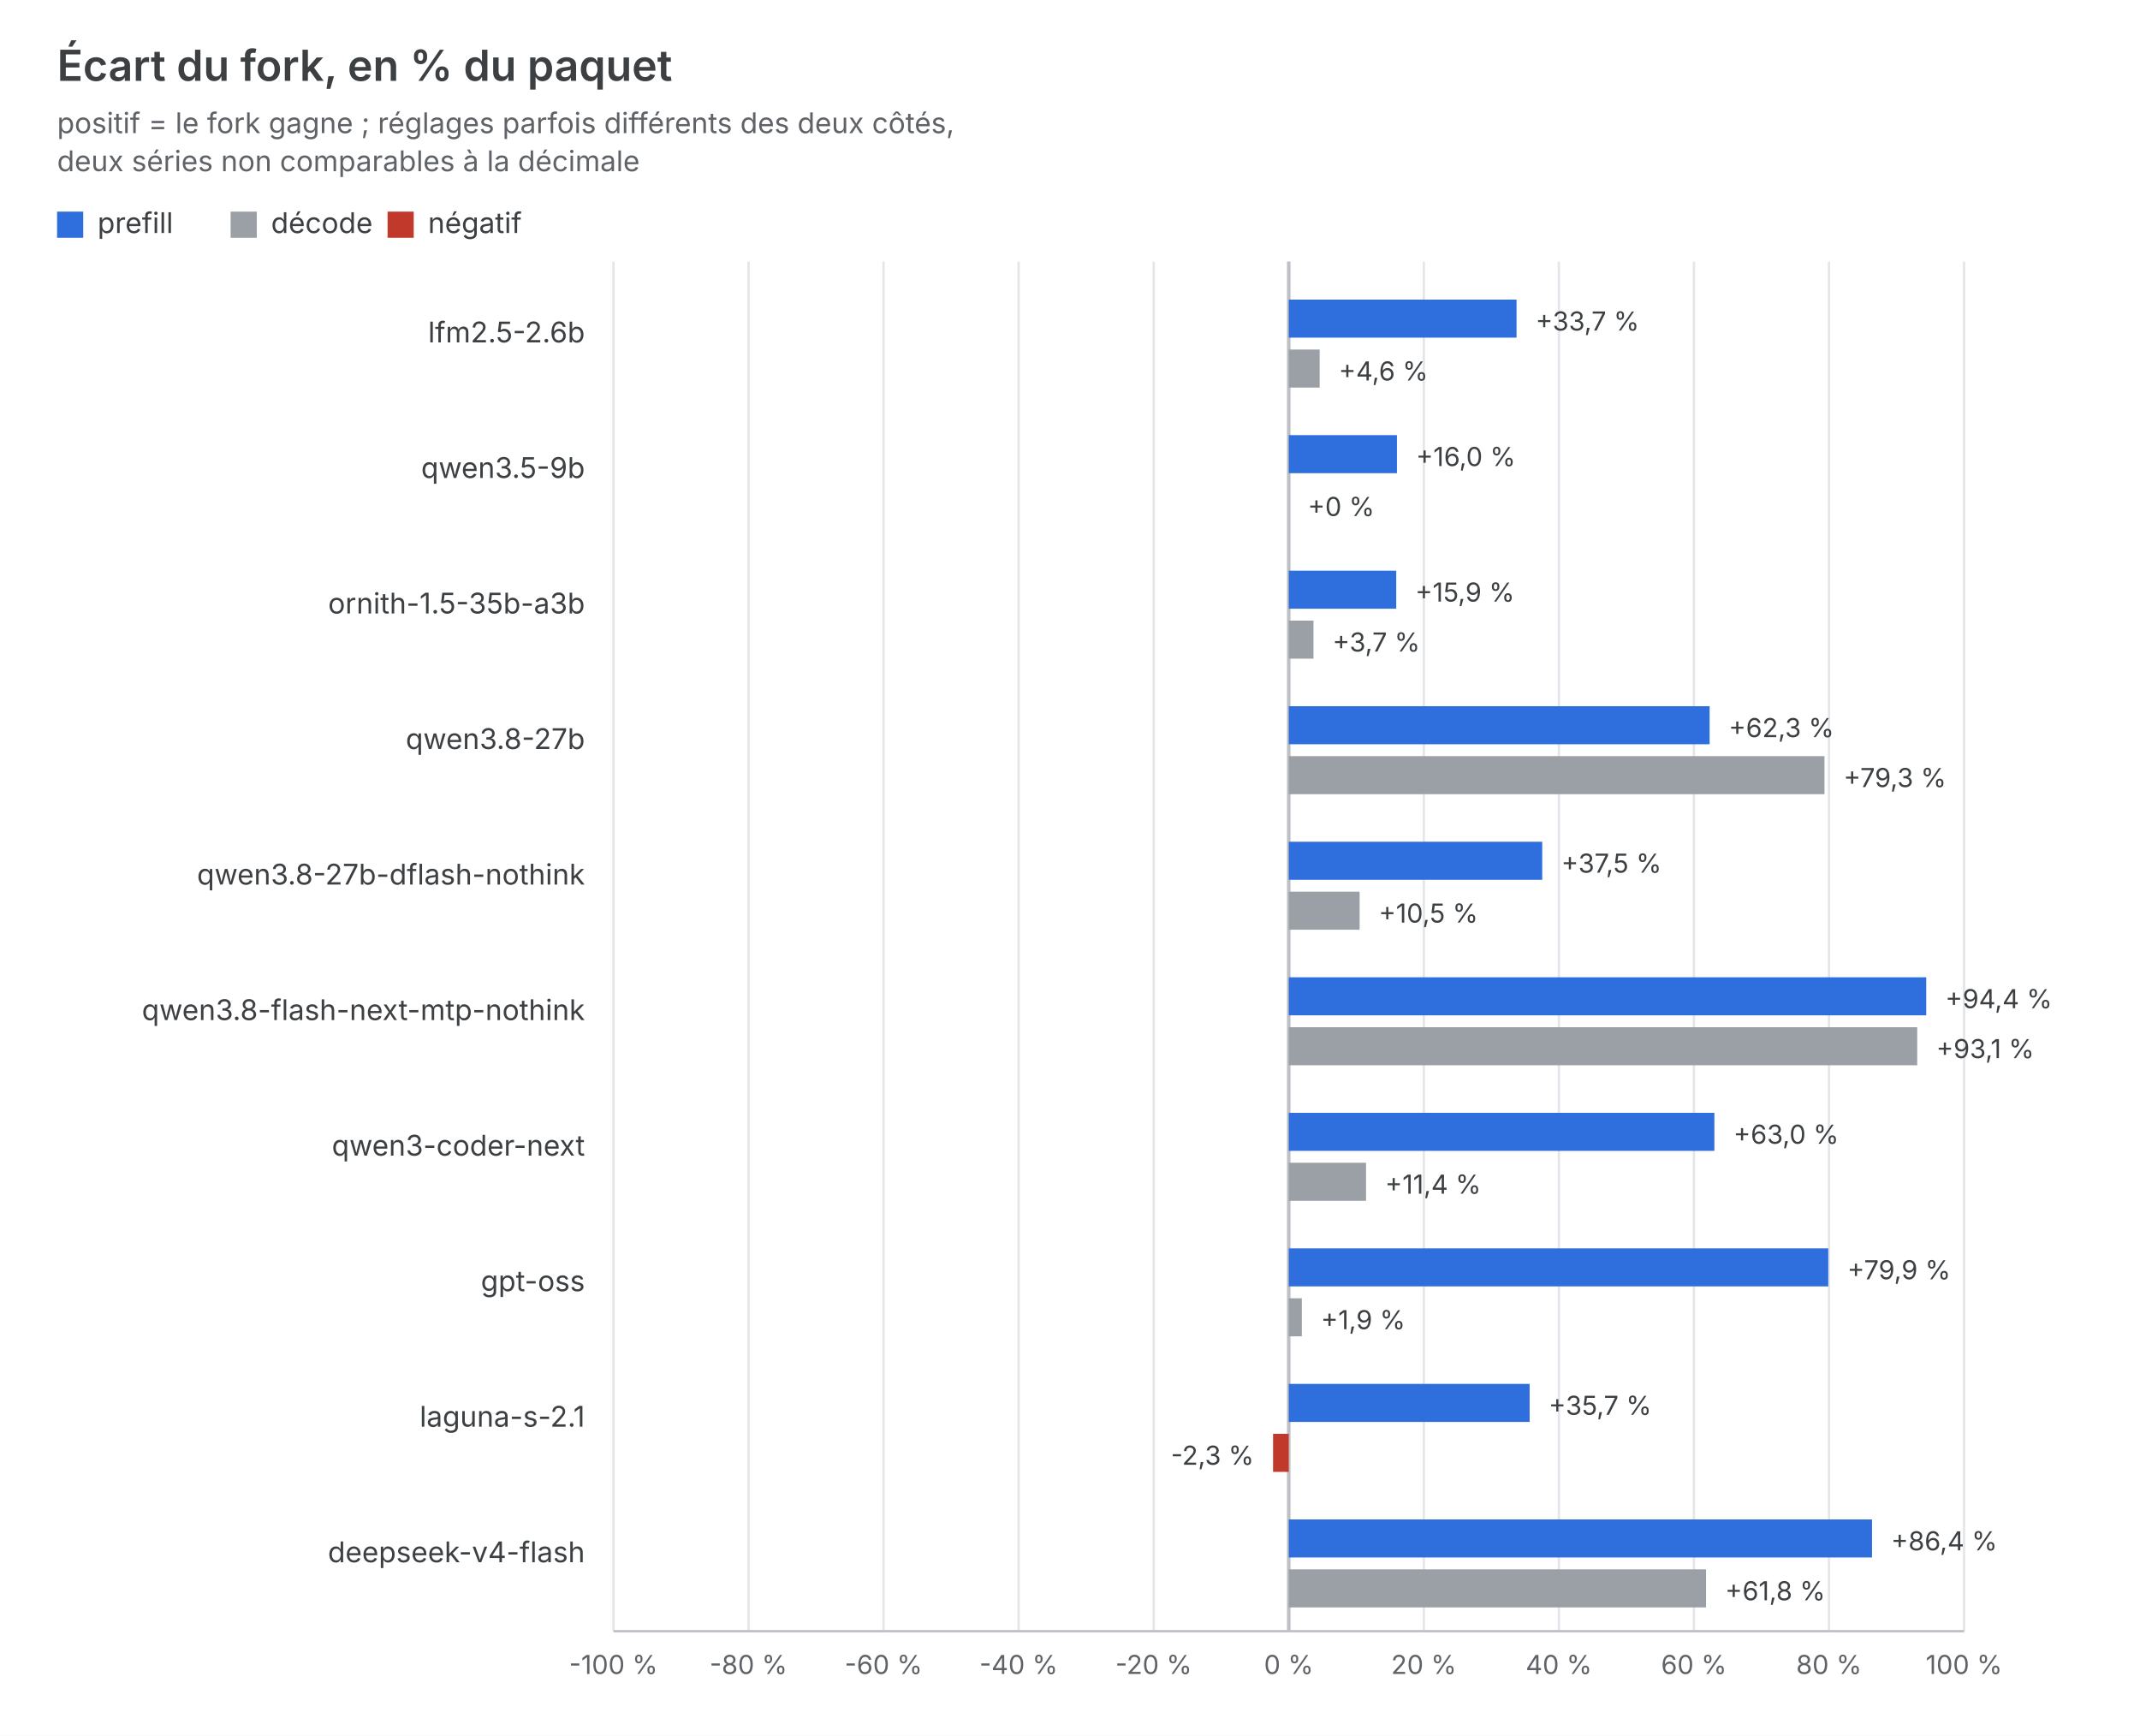
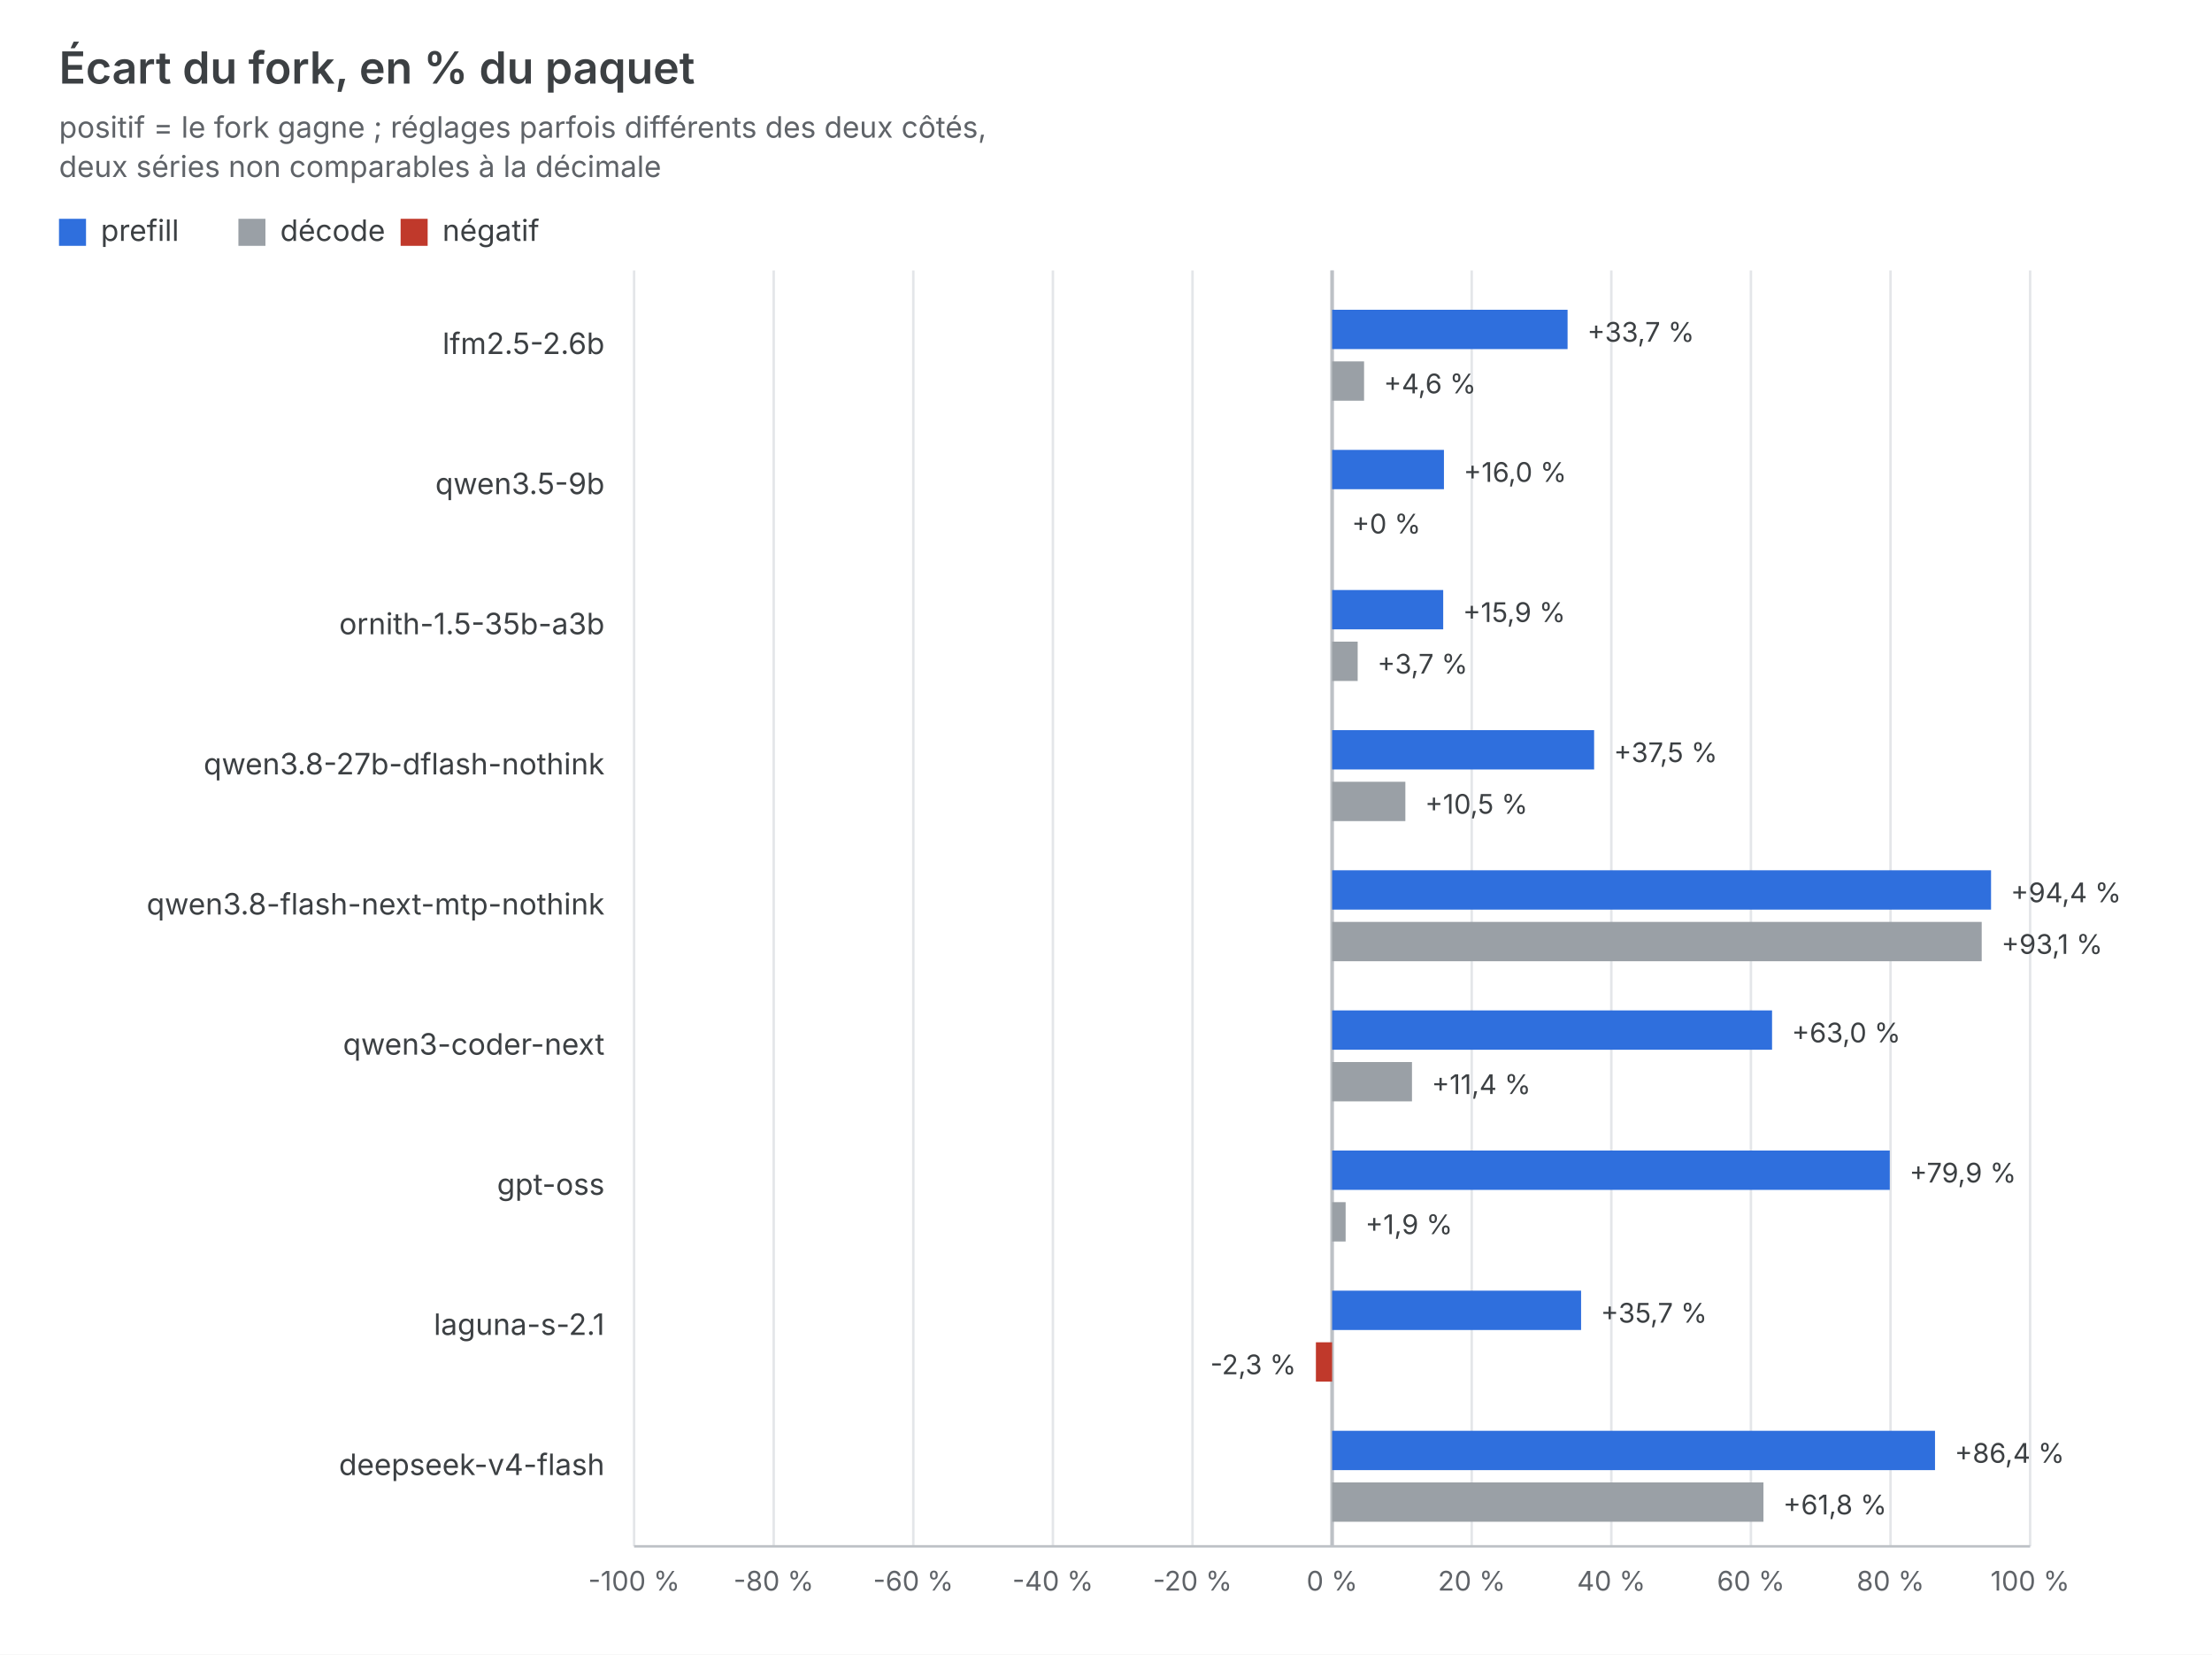
- <svg xmlns="http://www.w3.org/2000/svg" width="900" height="730" viewBox="0 0 900 730" role="img" aria-label="Écart du fork, en % du paquet">
-   <rect x="0" y="0" width="900" height="730" fill="#ffffff" />
+ <svg xmlns="http://www.w3.org/2000/svg" width="900" height="673" viewBox="0 0 900 673" role="img" aria-label="Écart du fork, en % du paquet">
+   <rect x="0" y="0" width="900" height="673" fill="#ffffff" />
  <text x="24.0" y="34.0" font-family="Inter, Helvetica, Arial, sans-serif" font-size="18" fill="#3c4043" text-anchor="start" font-weight="600">Écart du fork, en % du paquet</text>
  <text x="24.0" y="56.0" font-family="Inter, Helvetica, Arial, sans-serif" font-size="12" fill="#5f6368" text-anchor="start">positif = le fork gagne ; réglages parfois différents des deux côtés,</text>
  <text x="24.0" y="72.0" font-family="Inter, Helvetica, Arial, sans-serif" font-size="12" fill="#5f6368" text-anchor="start">deux séries non comparables à la décimale</text>
  <rect x="24.0" y="89.0" width="11" height="11" fill="#2f6fdd" />
  <text x="41.0" y="98.0" font-family="Inter, Helvetica, Arial, sans-serif" font-size="12" fill="#3c4043" text-anchor="start">prefill</text>
  <rect x="97.0" y="89.0" width="11" height="11" fill="#9aa0a6" />
  <text x="114.0" y="98.0" font-family="Inter, Helvetica, Arial, sans-serif" font-size="12" fill="#3c4043" text-anchor="start">décode</text>
  <rect x="163.0" y="89.0" width="11" height="11" fill="#c0392b" />
  <text x="180.0" y="98.0" font-family="Inter, Helvetica, Arial, sans-serif" font-size="12" fill="#3c4043" text-anchor="start">négatif</text>
-   <line x1="258.0" y1="110.0" x2="258.0" y2="686.0" stroke="#e4e6e9" stroke-width="1.0" />
-   <text x="258.0" y="704.0" font-family="Inter, Helvetica, Arial, sans-serif" font-size="11" fill="#5f6368" text-anchor="middle">-100 %</text>
-   <line x1="314.8" y1="110.0" x2="314.8" y2="686.0" stroke="#e4e6e9" stroke-width="1.0" />
-   <text x="314.8" y="704.0" font-family="Inter, Helvetica, Arial, sans-serif" font-size="11" fill="#5f6368" text-anchor="middle">-80 %</text>
-   <line x1="371.6" y1="110.0" x2="371.6" y2="686.0" stroke="#e4e6e9" stroke-width="1.0" />
-   <text x="371.6" y="704.0" font-family="Inter, Helvetica, Arial, sans-serif" font-size="11" fill="#5f6368" text-anchor="middle">-60 %</text>
-   <line x1="428.4" y1="110.0" x2="428.4" y2="686.0" stroke="#e4e6e9" stroke-width="1.0" />
-   <text x="428.4" y="704.0" font-family="Inter, Helvetica, Arial, sans-serif" font-size="11" fill="#5f6368" text-anchor="middle">-40 %</text>
-   <line x1="485.2" y1="110.0" x2="485.2" y2="686.0" stroke="#e4e6e9" stroke-width="1.0" />
-   <text x="485.2" y="704.0" font-family="Inter, Helvetica, Arial, sans-serif" font-size="11" fill="#5f6368" text-anchor="middle">-20 %</text>
-   <line x1="542.0" y1="110.0" x2="542.0" y2="686.0" stroke="#e4e6e9" stroke-width="1.0" />
-   <text x="542.0" y="704.0" font-family="Inter, Helvetica, Arial, sans-serif" font-size="11" fill="#5f6368" text-anchor="middle">0 %</text>
-   <line x1="598.8" y1="110.0" x2="598.8" y2="686.0" stroke="#e4e6e9" stroke-width="1.0" />
-   <text x="598.8" y="704.0" font-family="Inter, Helvetica, Arial, sans-serif" font-size="11" fill="#5f6368" text-anchor="middle">20 %</text>
-   <line x1="655.6" y1="110.0" x2="655.6" y2="686.0" stroke="#e4e6e9" stroke-width="1.0" />
-   <text x="655.6" y="704.0" font-family="Inter, Helvetica, Arial, sans-serif" font-size="11" fill="#5f6368" text-anchor="middle">40 %</text>
-   <line x1="712.4" y1="110.0" x2="712.4" y2="686.0" stroke="#e4e6e9" stroke-width="1.0" />
-   <text x="712.4" y="704.0" font-family="Inter, Helvetica, Arial, sans-serif" font-size="11" fill="#5f6368" text-anchor="middle">60 %</text>
-   <line x1="769.2" y1="110.0" x2="769.2" y2="686.0" stroke="#e4e6e9" stroke-width="1.0" />
-   <text x="769.2" y="704.0" font-family="Inter, Helvetica, Arial, sans-serif" font-size="11" fill="#5f6368" text-anchor="middle">80 %</text>
-   <line x1="826.0" y1="110.0" x2="826.0" y2="686.0" stroke="#e4e6e9" stroke-width="1.0" />
-   <text x="826.0" y="704.0" font-family="Inter, Helvetica, Arial, sans-serif" font-size="11" fill="#5f6368" text-anchor="middle">100 %</text>
-   <line x1="258.0" y1="686.0" x2="826.0" y2="686.0" stroke="#bdc1c6" stroke-width="1.0" />
-   <line x1="542.0" y1="110.0" x2="542.0" y2="686.0" stroke="#bdc1c6" stroke-width="1.5" />
+   <line x1="258.0" y1="110.0" x2="258.0" y2="629.0" stroke="#e4e6e9" stroke-width="1.0" />
+   <text x="258.0" y="647.0" font-family="Inter, Helvetica, Arial, sans-serif" font-size="11" fill="#5f6368" text-anchor="middle">-100 %</text>
+   <line x1="314.8" y1="110.0" x2="314.8" y2="629.0" stroke="#e4e6e9" stroke-width="1.0" />
+   <text x="314.8" y="647.0" font-family="Inter, Helvetica, Arial, sans-serif" font-size="11" fill="#5f6368" text-anchor="middle">-80 %</text>
+   <line x1="371.6" y1="110.0" x2="371.6" y2="629.0" stroke="#e4e6e9" stroke-width="1.0" />
+   <text x="371.6" y="647.0" font-family="Inter, Helvetica, Arial, sans-serif" font-size="11" fill="#5f6368" text-anchor="middle">-60 %</text>
+   <line x1="428.4" y1="110.0" x2="428.4" y2="629.0" stroke="#e4e6e9" stroke-width="1.0" />
+   <text x="428.4" y="647.0" font-family="Inter, Helvetica, Arial, sans-serif" font-size="11" fill="#5f6368" text-anchor="middle">-40 %</text>
+   <line x1="485.2" y1="110.0" x2="485.2" y2="629.0" stroke="#e4e6e9" stroke-width="1.0" />
+   <text x="485.2" y="647.0" font-family="Inter, Helvetica, Arial, sans-serif" font-size="11" fill="#5f6368" text-anchor="middle">-20 %</text>
+   <line x1="542.0" y1="110.0" x2="542.0" y2="629.0" stroke="#e4e6e9" stroke-width="1.0" />
+   <text x="542.0" y="647.0" font-family="Inter, Helvetica, Arial, sans-serif" font-size="11" fill="#5f6368" text-anchor="middle">0 %</text>
+   <line x1="598.8" y1="110.0" x2="598.8" y2="629.0" stroke="#e4e6e9" stroke-width="1.0" />
+   <text x="598.8" y="647.0" font-family="Inter, Helvetica, Arial, sans-serif" font-size="11" fill="#5f6368" text-anchor="middle">20 %</text>
+   <line x1="655.6" y1="110.0" x2="655.6" y2="629.0" stroke="#e4e6e9" stroke-width="1.0" />
+   <text x="655.6" y="647.0" font-family="Inter, Helvetica, Arial, sans-serif" font-size="11" fill="#5f6368" text-anchor="middle">40 %</text>
+   <line x1="712.4" y1="110.0" x2="712.4" y2="629.0" stroke="#e4e6e9" stroke-width="1.0" />
+   <text x="712.4" y="647.0" font-family="Inter, Helvetica, Arial, sans-serif" font-size="11" fill="#5f6368" text-anchor="middle">60 %</text>
+   <line x1="769.2" y1="110.0" x2="769.2" y2="629.0" stroke="#e4e6e9" stroke-width="1.0" />
+   <text x="769.2" y="647.0" font-family="Inter, Helvetica, Arial, sans-serif" font-size="11" fill="#5f6368" text-anchor="middle">80 %</text>
+   <line x1="826.0" y1="110.0" x2="826.0" y2="629.0" stroke="#e4e6e9" stroke-width="1.0" />
+   <text x="826.0" y="647.0" font-family="Inter, Helvetica, Arial, sans-serif" font-size="11" fill="#5f6368" text-anchor="middle">100 %</text>
+   <line x1="258.0" y1="629.0" x2="826.0" y2="629.0" stroke="#bdc1c6" stroke-width="1.0" />
+   <line x1="542.0" y1="110.0" x2="542.0" y2="629.0" stroke="#bdc1c6" stroke-width="1.5" />
  <text x="246.0" y="144.0" font-family="Inter, Helvetica, Arial, sans-serif" font-size="12" fill="#3c4043" text-anchor="end">lfm2.5-2.6b</text>
  <rect x="542.0" y="126.0" width="95.8" height="16.0" fill="#2f6fdd" />
  <text x="645.8" y="139.0" font-family="Inter, Helvetica, Arial, sans-serif" font-size="11" fill="#3c4043" text-anchor="start">+33,7 %</text>
  <rect x="542.0" y="147.0" width="13.0" height="16.0" fill="#9aa0a6" />
  <text x="563.0" y="160.0" font-family="Inter, Helvetica, Arial, sans-serif" font-size="11" fill="#3c4043" text-anchor="start">+4,6 %</text>
  <text x="246.0" y="201.0" font-family="Inter, Helvetica, Arial, sans-serif" font-size="12" fill="#3c4043" text-anchor="end">qwen3.5-9b</text>
  <rect x="542.0" y="183.0" width="45.5" height="16.0" fill="#2f6fdd" />
  <text x="595.5" y="196.0" font-family="Inter, Helvetica, Arial, sans-serif" font-size="11" fill="#3c4043" text-anchor="start">+16,0 %</text>
  <rect x="542.0" y="204.0" width="0.0" height="16.0" fill="#9aa0a6" />
  <text x="550.0" y="217.0" font-family="Inter, Helvetica, Arial, sans-serif" font-size="11" fill="#3c4043" text-anchor="start">+0 %</text>
  <text x="246.0" y="258.0" font-family="Inter, Helvetica, Arial, sans-serif" font-size="12" fill="#3c4043" text-anchor="end">ornith-1.5-35b-a3b</text>
  <rect x="542.0" y="240.0" width="45.2" height="16.0" fill="#2f6fdd" />
  <text x="595.2" y="253.0" font-family="Inter, Helvetica, Arial, sans-serif" font-size="11" fill="#3c4043" text-anchor="start">+15,9 %</text>
  <rect x="542.0" y="261.0" width="10.4" height="16.0" fill="#9aa0a6" />
  <text x="560.4" y="274.0" font-family="Inter, Helvetica, Arial, sans-serif" font-size="11" fill="#3c4043" text-anchor="start">+3,7 %</text>
-   <text x="246.0" y="315.0" font-family="Inter, Helvetica, Arial, sans-serif" font-size="12" fill="#3c4043" text-anchor="end">qwen3.8-27b</text>
-   <rect x="542.0" y="297.0" width="177.0" height="16.0" fill="#2f6fdd" />
-   <text x="727.0" y="310.0" font-family="Inter, Helvetica, Arial, sans-serif" font-size="11" fill="#3c4043" text-anchor="start">+62,3 %</text>
-   <rect x="542.0" y="318.0" width="225.3" height="16.0" fill="#9aa0a6" />
-   <text x="775.3" y="331.0" font-family="Inter, Helvetica, Arial, sans-serif" font-size="11" fill="#3c4043" text-anchor="start">+79,3 %</text>
-   <text x="246.0" y="372.0" font-family="Inter, Helvetica, Arial, sans-serif" font-size="12" fill="#3c4043" text-anchor="end">qwen3.8-27b-dflash-nothink</text>
-   <rect x="542.0" y="354.0" width="106.6" height="16.0" fill="#2f6fdd" />
-   <text x="656.6" y="367.0" font-family="Inter, Helvetica, Arial, sans-serif" font-size="11" fill="#3c4043" text-anchor="start">+37,5 %</text>
-   <rect x="542.0" y="375.0" width="29.8" height="16.0" fill="#9aa0a6" />
-   <text x="579.8" y="388.0" font-family="Inter, Helvetica, Arial, sans-serif" font-size="11" fill="#3c4043" text-anchor="start">+10,5 %</text>
-   <text x="246.0" y="429.0" font-family="Inter, Helvetica, Arial, sans-serif" font-size="12" fill="#3c4043" text-anchor="end">qwen3.8-flash-next-mtp-nothink</text>
-   <rect x="542.0" y="411.0" width="268.1" height="16.0" fill="#2f6fdd" />
-   <text x="818.1" y="424.0" font-family="Inter, Helvetica, Arial, sans-serif" font-size="11" fill="#3c4043" text-anchor="start">+94,4 %</text>
-   <rect x="542.0" y="432.0" width="264.3" height="16.0" fill="#9aa0a6" />
-   <text x="814.3" y="445.0" font-family="Inter, Helvetica, Arial, sans-serif" font-size="11" fill="#3c4043" text-anchor="start">+93,1 %</text>
-   <text x="246.0" y="486.0" font-family="Inter, Helvetica, Arial, sans-serif" font-size="12" fill="#3c4043" text-anchor="end">qwen3-coder-next</text>
-   <rect x="542.0" y="468.0" width="179.0" height="16.0" fill="#2f6fdd" />
-   <text x="729.0" y="481.0" font-family="Inter, Helvetica, Arial, sans-serif" font-size="11" fill="#3c4043" text-anchor="start">+63,0 %</text>
-   <rect x="542.0" y="489.0" width="32.5" height="16.0" fill="#9aa0a6" />
-   <text x="582.5" y="502.0" font-family="Inter, Helvetica, Arial, sans-serif" font-size="11" fill="#3c4043" text-anchor="start">+11,4 %</text>
-   <text x="246.0" y="543.0" font-family="Inter, Helvetica, Arial, sans-serif" font-size="12" fill="#3c4043" text-anchor="end">gpt-oss</text>
-   <rect x="542.0" y="525.0" width="226.9" height="16.0" fill="#2f6fdd" />
-   <text x="776.9" y="538.0" font-family="Inter, Helvetica, Arial, sans-serif" font-size="11" fill="#3c4043" text-anchor="start">+79,9 %</text>
-   <rect x="542.0" y="546.0" width="5.5" height="16.0" fill="#9aa0a6" />
-   <text x="555.5" y="559.0" font-family="Inter, Helvetica, Arial, sans-serif" font-size="11" fill="#3c4043" text-anchor="start">+1,9 %</text>
-   <text x="246.0" y="600.0" font-family="Inter, Helvetica, Arial, sans-serif" font-size="12" fill="#3c4043" text-anchor="end">laguna-s-2.1</text>
-   <rect x="542.0" y="582.0" width="101.3" height="16.0" fill="#2f6fdd" />
-   <text x="651.3" y="595.0" font-family="Inter, Helvetica, Arial, sans-serif" font-size="11" fill="#3c4043" text-anchor="start">+35,7 %</text>
-   <rect x="535.4" y="603.0" width="6.6" height="16.0" fill="#c0392b" />
-   <text x="527.4" y="616.0" font-family="Inter, Helvetica, Arial, sans-serif" font-size="11" fill="#3c4043" text-anchor="end">-2,3 %</text>
-   <text x="246.0" y="657.0" font-family="Inter, Helvetica, Arial, sans-serif" font-size="12" fill="#3c4043" text-anchor="end">deepseek-v4-flash</text>
-   <rect x="542.0" y="639.0" width="245.3" height="16.0" fill="#2f6fdd" />
-   <text x="795.3" y="652.0" font-family="Inter, Helvetica, Arial, sans-serif" font-size="11" fill="#3c4043" text-anchor="start">+86,4 %</text>
-   <rect x="542.0" y="660.0" width="175.5" height="16.0" fill="#9aa0a6" />
-   <text x="725.5" y="673.0" font-family="Inter, Helvetica, Arial, sans-serif" font-size="11" fill="#3c4043" text-anchor="start">+61,8 %</text>
+   <text x="246.0" y="315.0" font-family="Inter, Helvetica, Arial, sans-serif" font-size="12" fill="#3c4043" text-anchor="end">qwen3.8-27b-dflash-nothink</text>
+   <rect x="542.0" y="297.0" width="106.6" height="16.0" fill="#2f6fdd" />
+   <text x="656.6" y="310.0" font-family="Inter, Helvetica, Arial, sans-serif" font-size="11" fill="#3c4043" text-anchor="start">+37,5 %</text>
+   <rect x="542.0" y="318.0" width="29.8" height="16.0" fill="#9aa0a6" />
+   <text x="579.8" y="331.0" font-family="Inter, Helvetica, Arial, sans-serif" font-size="11" fill="#3c4043" text-anchor="start">+10,5 %</text>
+   <text x="246.0" y="372.0" font-family="Inter, Helvetica, Arial, sans-serif" font-size="12" fill="#3c4043" text-anchor="end">qwen3.8-flash-next-mtp-nothink</text>
+   <rect x="542.0" y="354.0" width="268.1" height="16.0" fill="#2f6fdd" />
+   <text x="818.1" y="367.0" font-family="Inter, Helvetica, Arial, sans-serif" font-size="11" fill="#3c4043" text-anchor="start">+94,4 %</text>
+   <rect x="542.0" y="375.0" width="264.3" height="16.0" fill="#9aa0a6" />
+   <text x="814.3" y="388.0" font-family="Inter, Helvetica, Arial, sans-serif" font-size="11" fill="#3c4043" text-anchor="start">+93,1 %</text>
+   <text x="246.0" y="429.0" font-family="Inter, Helvetica, Arial, sans-serif" font-size="12" fill="#3c4043" text-anchor="end">qwen3-coder-next</text>
+   <rect x="542.0" y="411.0" width="179.0" height="16.0" fill="#2f6fdd" />
+   <text x="729.0" y="424.0" font-family="Inter, Helvetica, Arial, sans-serif" font-size="11" fill="#3c4043" text-anchor="start">+63,0 %</text>
+   <rect x="542.0" y="432.0" width="32.5" height="16.0" fill="#9aa0a6" />
+   <text x="582.5" y="445.0" font-family="Inter, Helvetica, Arial, sans-serif" font-size="11" fill="#3c4043" text-anchor="start">+11,4 %</text>
+   <text x="246.0" y="486.0" font-family="Inter, Helvetica, Arial, sans-serif" font-size="12" fill="#3c4043" text-anchor="end">gpt-oss</text>
+   <rect x="542.0" y="468.0" width="226.9" height="16.0" fill="#2f6fdd" />
+   <text x="776.9" y="481.0" font-family="Inter, Helvetica, Arial, sans-serif" font-size="11" fill="#3c4043" text-anchor="start">+79,9 %</text>
+   <rect x="542.0" y="489.0" width="5.5" height="16.0" fill="#9aa0a6" />
+   <text x="555.5" y="502.0" font-family="Inter, Helvetica, Arial, sans-serif" font-size="11" fill="#3c4043" text-anchor="start">+1,9 %</text>
+   <text x="246.0" y="543.0" font-family="Inter, Helvetica, Arial, sans-serif" font-size="12" fill="#3c4043" text-anchor="end">laguna-s-2.1</text>
+   <rect x="542.0" y="525.0" width="101.3" height="16.0" fill="#2f6fdd" />
+   <text x="651.3" y="538.0" font-family="Inter, Helvetica, Arial, sans-serif" font-size="11" fill="#3c4043" text-anchor="start">+35,7 %</text>
+   <rect x="535.4" y="546.0" width="6.6" height="16.0" fill="#c0392b" />
+   <text x="527.4" y="559.0" font-family="Inter, Helvetica, Arial, sans-serif" font-size="11" fill="#3c4043" text-anchor="end">-2,3 %</text>
+   <text x="246.0" y="600.0" font-family="Inter, Helvetica, Arial, sans-serif" font-size="12" fill="#3c4043" text-anchor="end">deepseek-v4-flash</text>
+   <rect x="542.0" y="582.0" width="245.3" height="16.0" fill="#2f6fdd" />
+   <text x="795.3" y="595.0" font-family="Inter, Helvetica, Arial, sans-serif" font-size="11" fill="#3c4043" text-anchor="start">+86,4 %</text>
+   <rect x="542.0" y="603.0" width="175.5" height="16.0" fill="#9aa0a6" />
+   <text x="725.5" y="616.0" font-family="Inter, Helvetica, Arial, sans-serif" font-size="11" fill="#3c4043" text-anchor="start">+61,8 %</text>
</svg>
